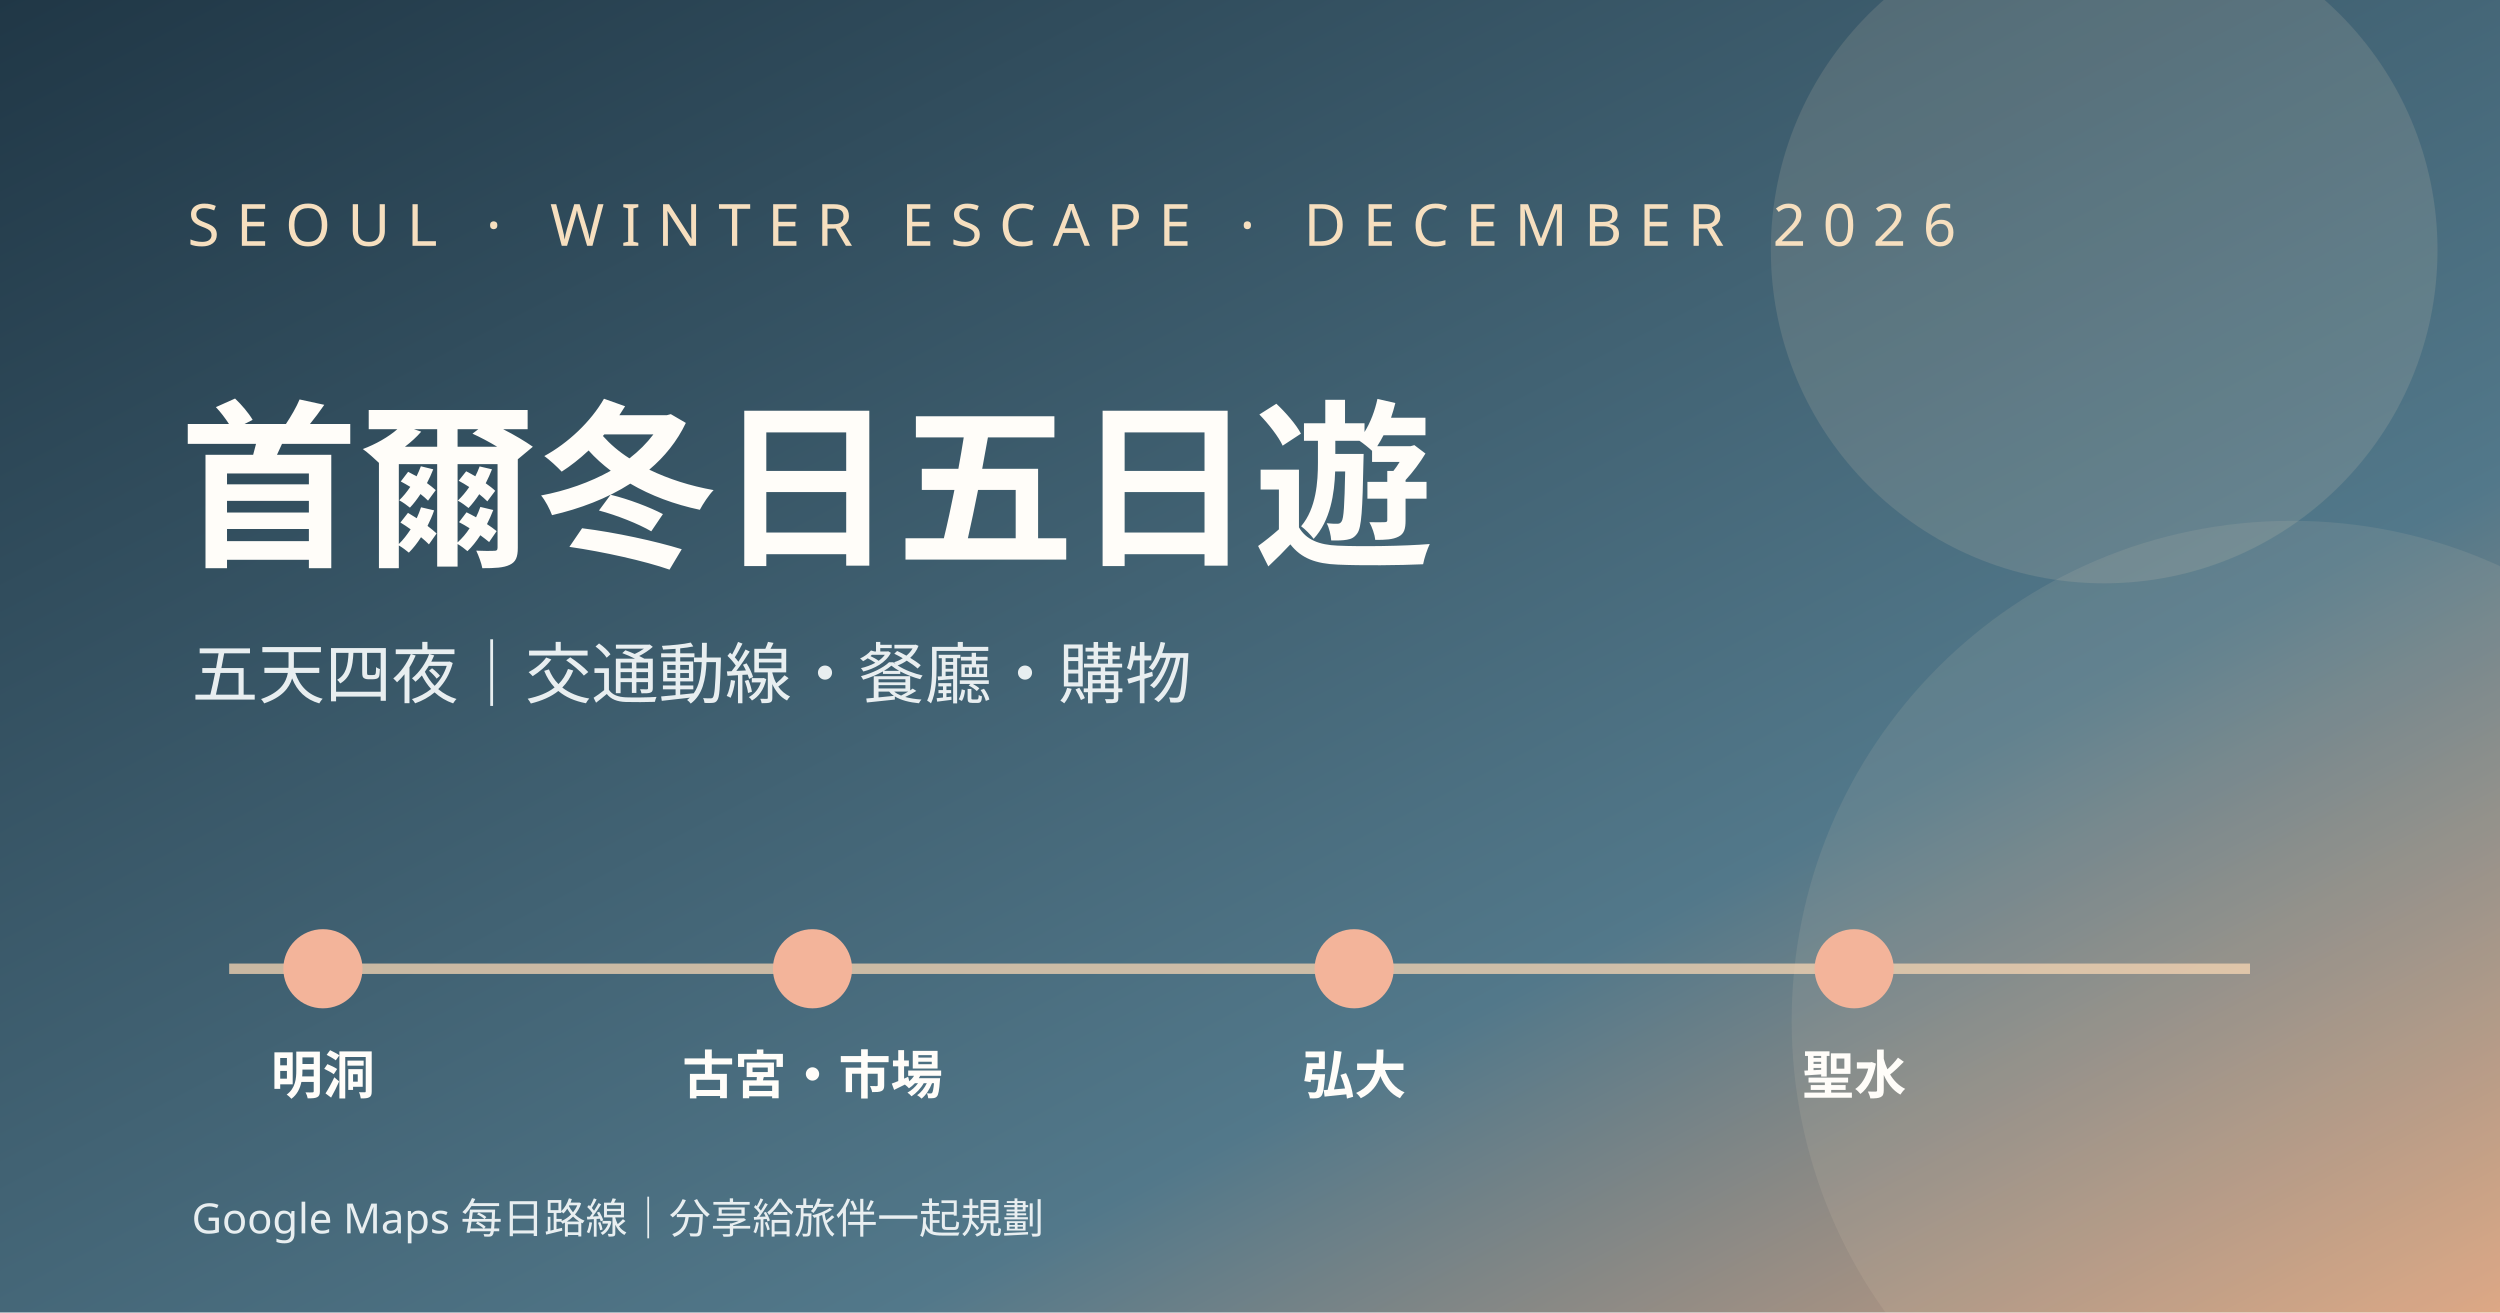
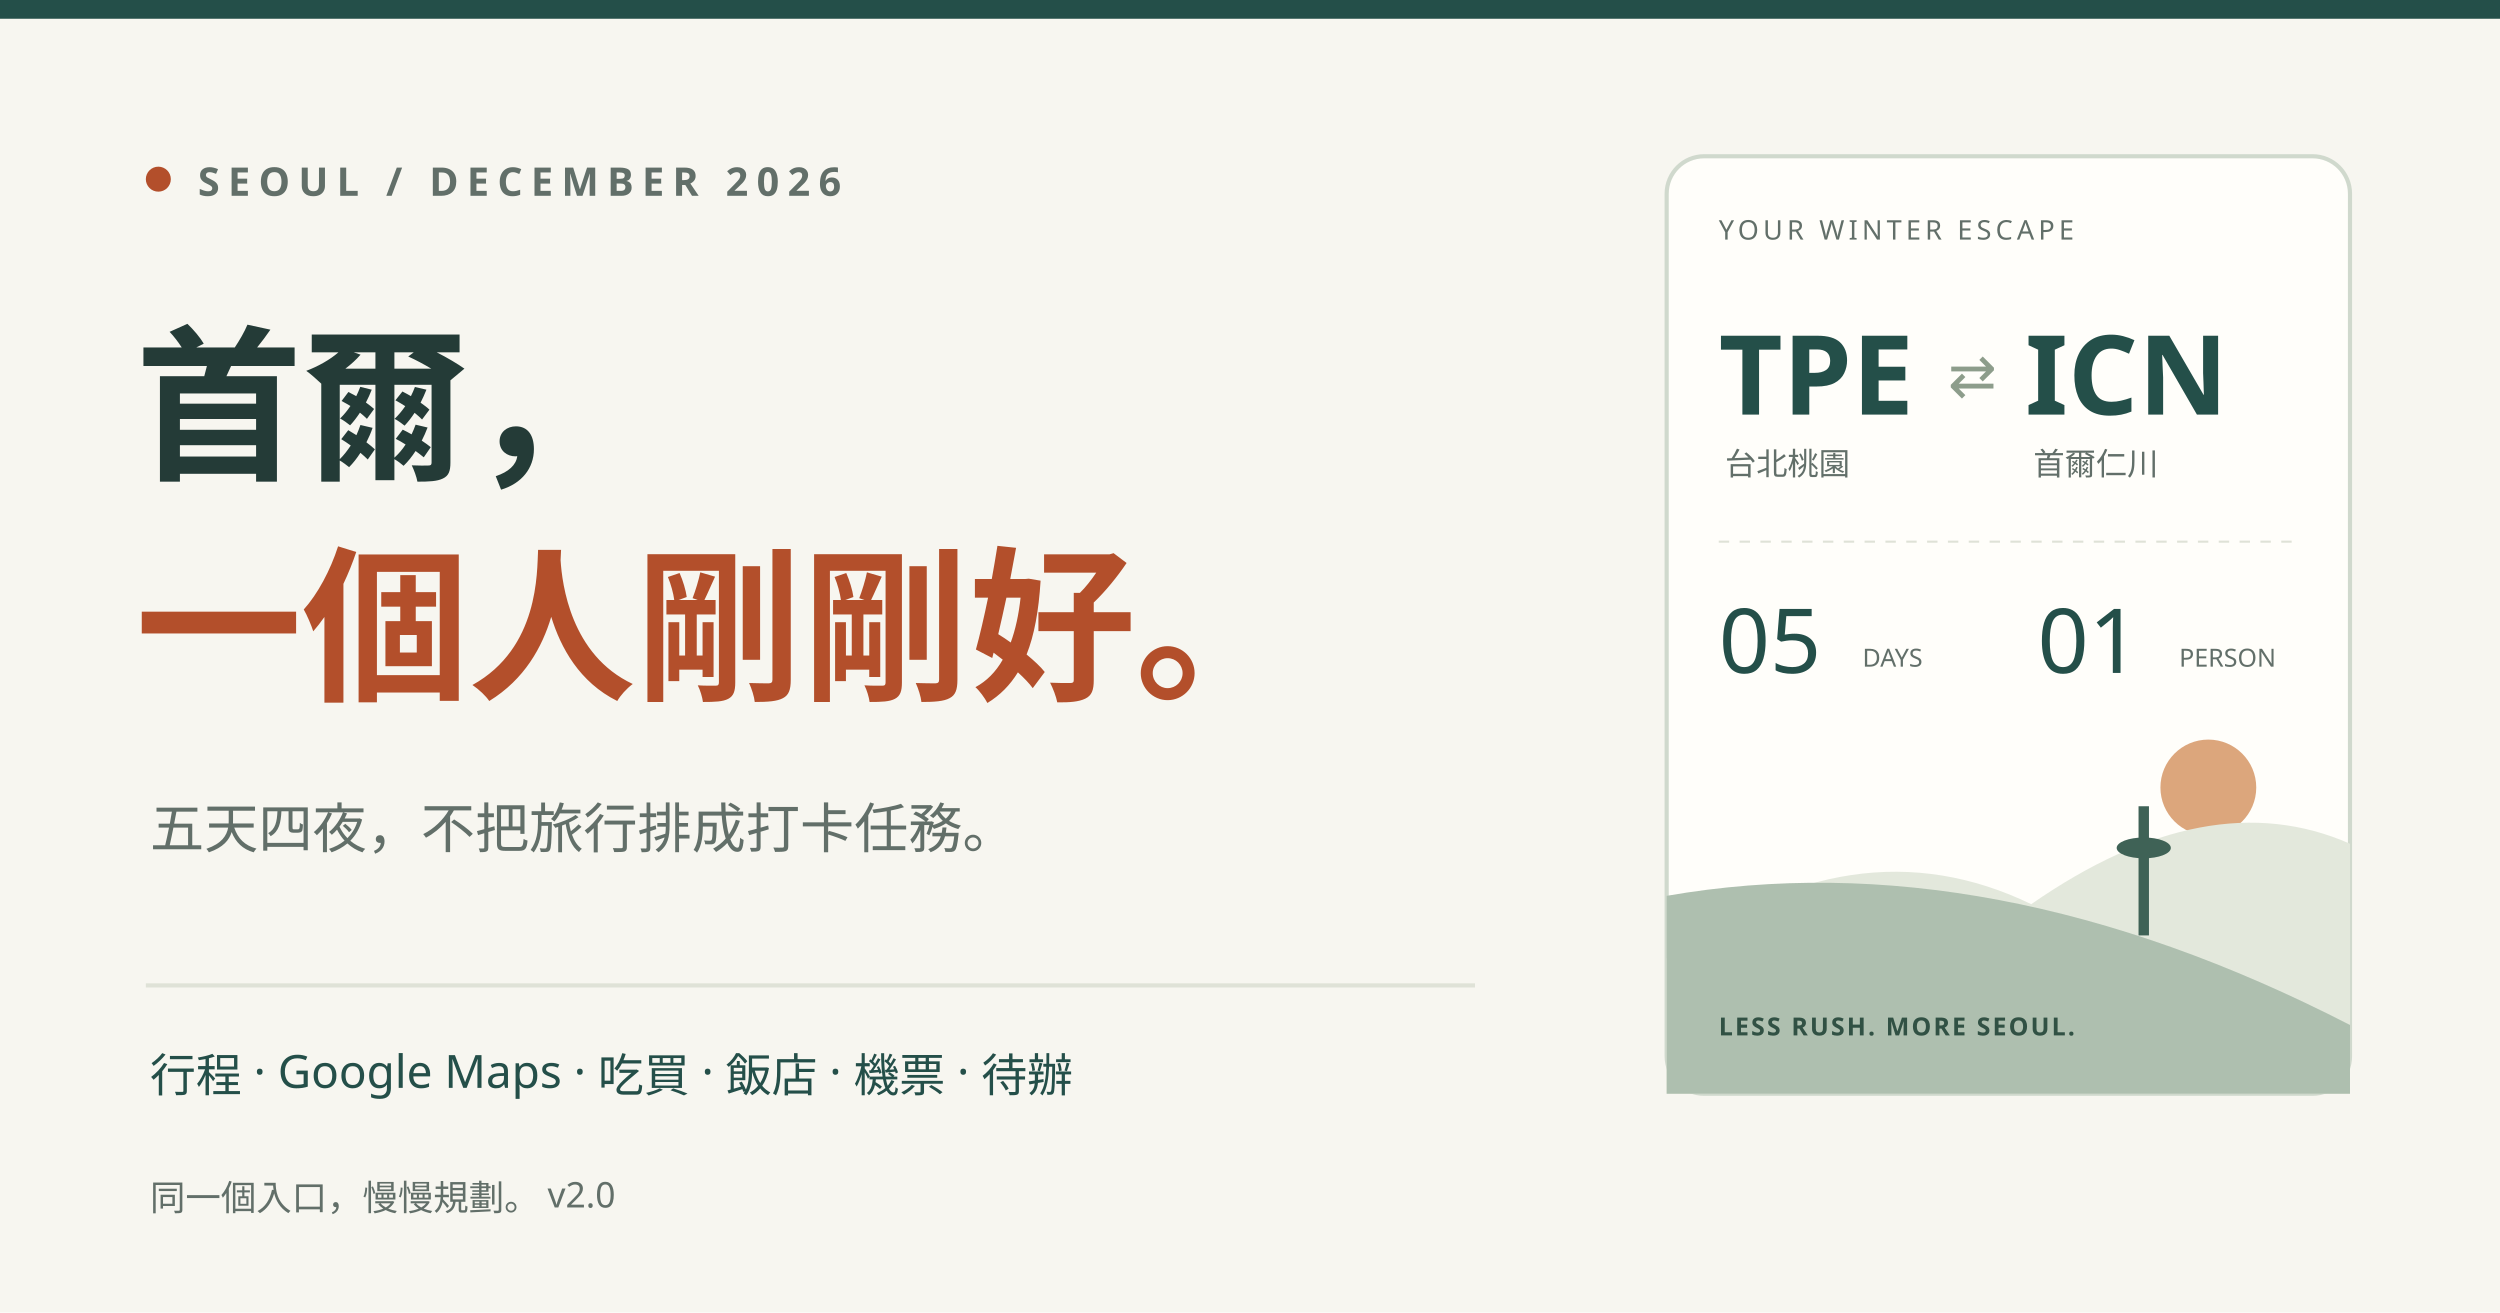
<svg xmlns="http://www.w3.org/2000/svg" width="1200" height="630" viewBox="0 0 1200 630">
-   <defs>
-     <linearGradient id="g" x1="0" y1="0" x2="1" y2="1">
-       <stop stop-color="#203746" />
-       <stop offset=".68" stop-color="#52788a" />
-       <stop offset="1" stop-color="#dba27e" />
-     </linearGradient>
-   </defs>
-   <rect width="1200" height="630" rx="0" fill="url(#g)" />
-   <circle cx="1010" cy="120" r="160" fill="#f6dec0" opacity=".13" />
-   <circle cx="1100" cy="490" r="240" fill="#f6dec0" opacity=".1" />
-   <text x="90" y="118" fill="#f6dfbf" font-family="sans-serif" font-size="28" letter-spacing="8">SEOUL · WINTER ESCAPE · DECEMBER 2026</text>
-   <text x="86" y="265" fill="#fffdf9" font-family="sans-serif" font-size="86" font-weight="700">首爾冬日五日遊</text>
-   <text x="92" y="335" fill="#e8eef0" font-family="sans-serif" font-size="32">五天四夜｜交通動線・餐廳・購物</text>
-   <path d="M110 465 H1080" stroke="#f7d6b3" stroke-width="5" opacity=".75" />
-   <g font-family="sans-serif" font-size="25" font-weight="600" text-anchor="middle">
-     <circle cx="155" cy="465" r="19" fill="#f3b49a" />
-     <text x="155" y="525" fill="#fffdf9">明洞</text>
-     <circle cx="390" cy="465" r="19" fill="#f3b49a" />
-     <text x="390" y="525" fill="#fffdf9">古宮・市場</text>
-     <circle cx="650" cy="465" r="19" fill="#f3b49a" />
-     <text x="650" y="525" fill="#fffdf9">弘大</text>
-     <circle cx="890" cy="465" r="19" fill="#f3b49a" />
-     <text x="890" y="525" fill="#fffdf9">聖水</text>
+   <rect width="1200" height="630" fill="#f7f6f0" />
+   <rect width="1200" height="9" fill="#244f49" />
+   <circle cx="76" cy="86" r="6" fill="#b34f2b" />
+   <text x="95" y="94" fill="#626f69" font-family="sans-serif" font-weight="700" font-size="19" letter-spacing="4">SEOUL / DECEMBER 2026</text>
+   <g font-family="serif" font-weight="600" font-size="80">
+     <text x="65" y="224" fill="#243b37">首爾，</text>
+     <text x="65" y="330" fill="#b34f2b">一個人剛剛好。</text>
  </g>
-   <text x="92" y="592" fill="#e8eef0" font-family="sans-serif" font-size="20">Google Maps 每日路線｜分享給旅伴一起規劃</text>
+   <text x="72" y="407" fill="#626f69" font-family="sans-serif" font-size="26">五天四夜，不把旅行排成打卡任務。</text>
+   <g transform="translate(800 75)">
+     <rect width="328" height="450" rx="18" fill="#fffefa" stroke="#d0d9cd" stroke-width="2" />
+     <text x="25" y="40" fill="#626f69" font-family="sans-serif" font-size="13" letter-spacing="2">YOUR WINTER ESCAPE</text>
+     <text x="25" y="124" fill="#244f49" font-family="sans-serif" font-size="53" font-weight="600">TPE</text>
+     <text x="172" y="124" fill="#244f49" font-family="sans-serif" font-size="53" font-weight="600">ICN</text>
+     <text x="135" y="115" fill="#8d9d8b" font-family="sans-serif" font-size="28">⇄</text>
+     <text x="28" y="153" fill="#626f69" font-family="sans-serif" font-size="15">台北桃園</text>
+     <text x="176" y="153" fill="#626f69" font-family="sans-serif" font-size="15">首爾仁川</text>
+     <path d="M25 185 H303" stroke="#dfe2d7" stroke-dasharray="5 5" />
+     <text x="25" y="248" fill="#244f49" font-family="sans-serif" font-size="43">05</text>
+     <text x="94" y="245" fill="#626f69" font-family="sans-serif" font-size="12">DAYS</text>
+     <text x="178" y="248" fill="#244f49" font-family="sans-serif" font-size="43">01</text>
+     <text x="246" y="245" fill="#626f69" font-family="sans-serif" font-size="12">PERSON</text>
+     <circle cx="260" cy="303" r="23" fill="#dca67c" />
+     <path d="M0 385 Q90 318 175 359 Q260 300 328 330 V450 H0Z" fill="#e3e8dc" />
+     <path d="M0 355 Q155 328 328 417 V450 H0Z" fill="#aebfaf" />
+     <path d="M229 374 V326 M229 326 V312" stroke="#3f6256" stroke-width="5" />
+     <ellipse cx="229" cy="332" rx="13" ry="5" fill="#3f6256" />
+     <text x="25" y="422" fill="#315144" font-family="sans-serif" font-size="12" font-weight="700" letter-spacing="1">LESS RUSH. MORE SEOUL.</text>
+   </g>
+   <path d="M70 473 H708" stroke="#dfe2d7" stroke-width="2" />
+   <text x="72" y="524" fill="#244f49" font-family="sans-serif" font-size="22">行程 · Google Maps · 吃買 · 飯店 · 機票 · 待辦</text>
+   <text x="72" y="581" fill="#626f69" font-family="sans-serif" font-size="17">同一個入口，慢慢規劃。 v2.0</text>
</svg>
